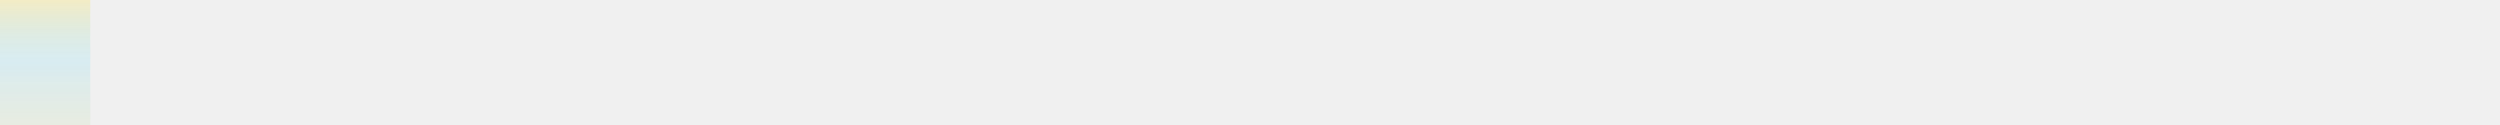
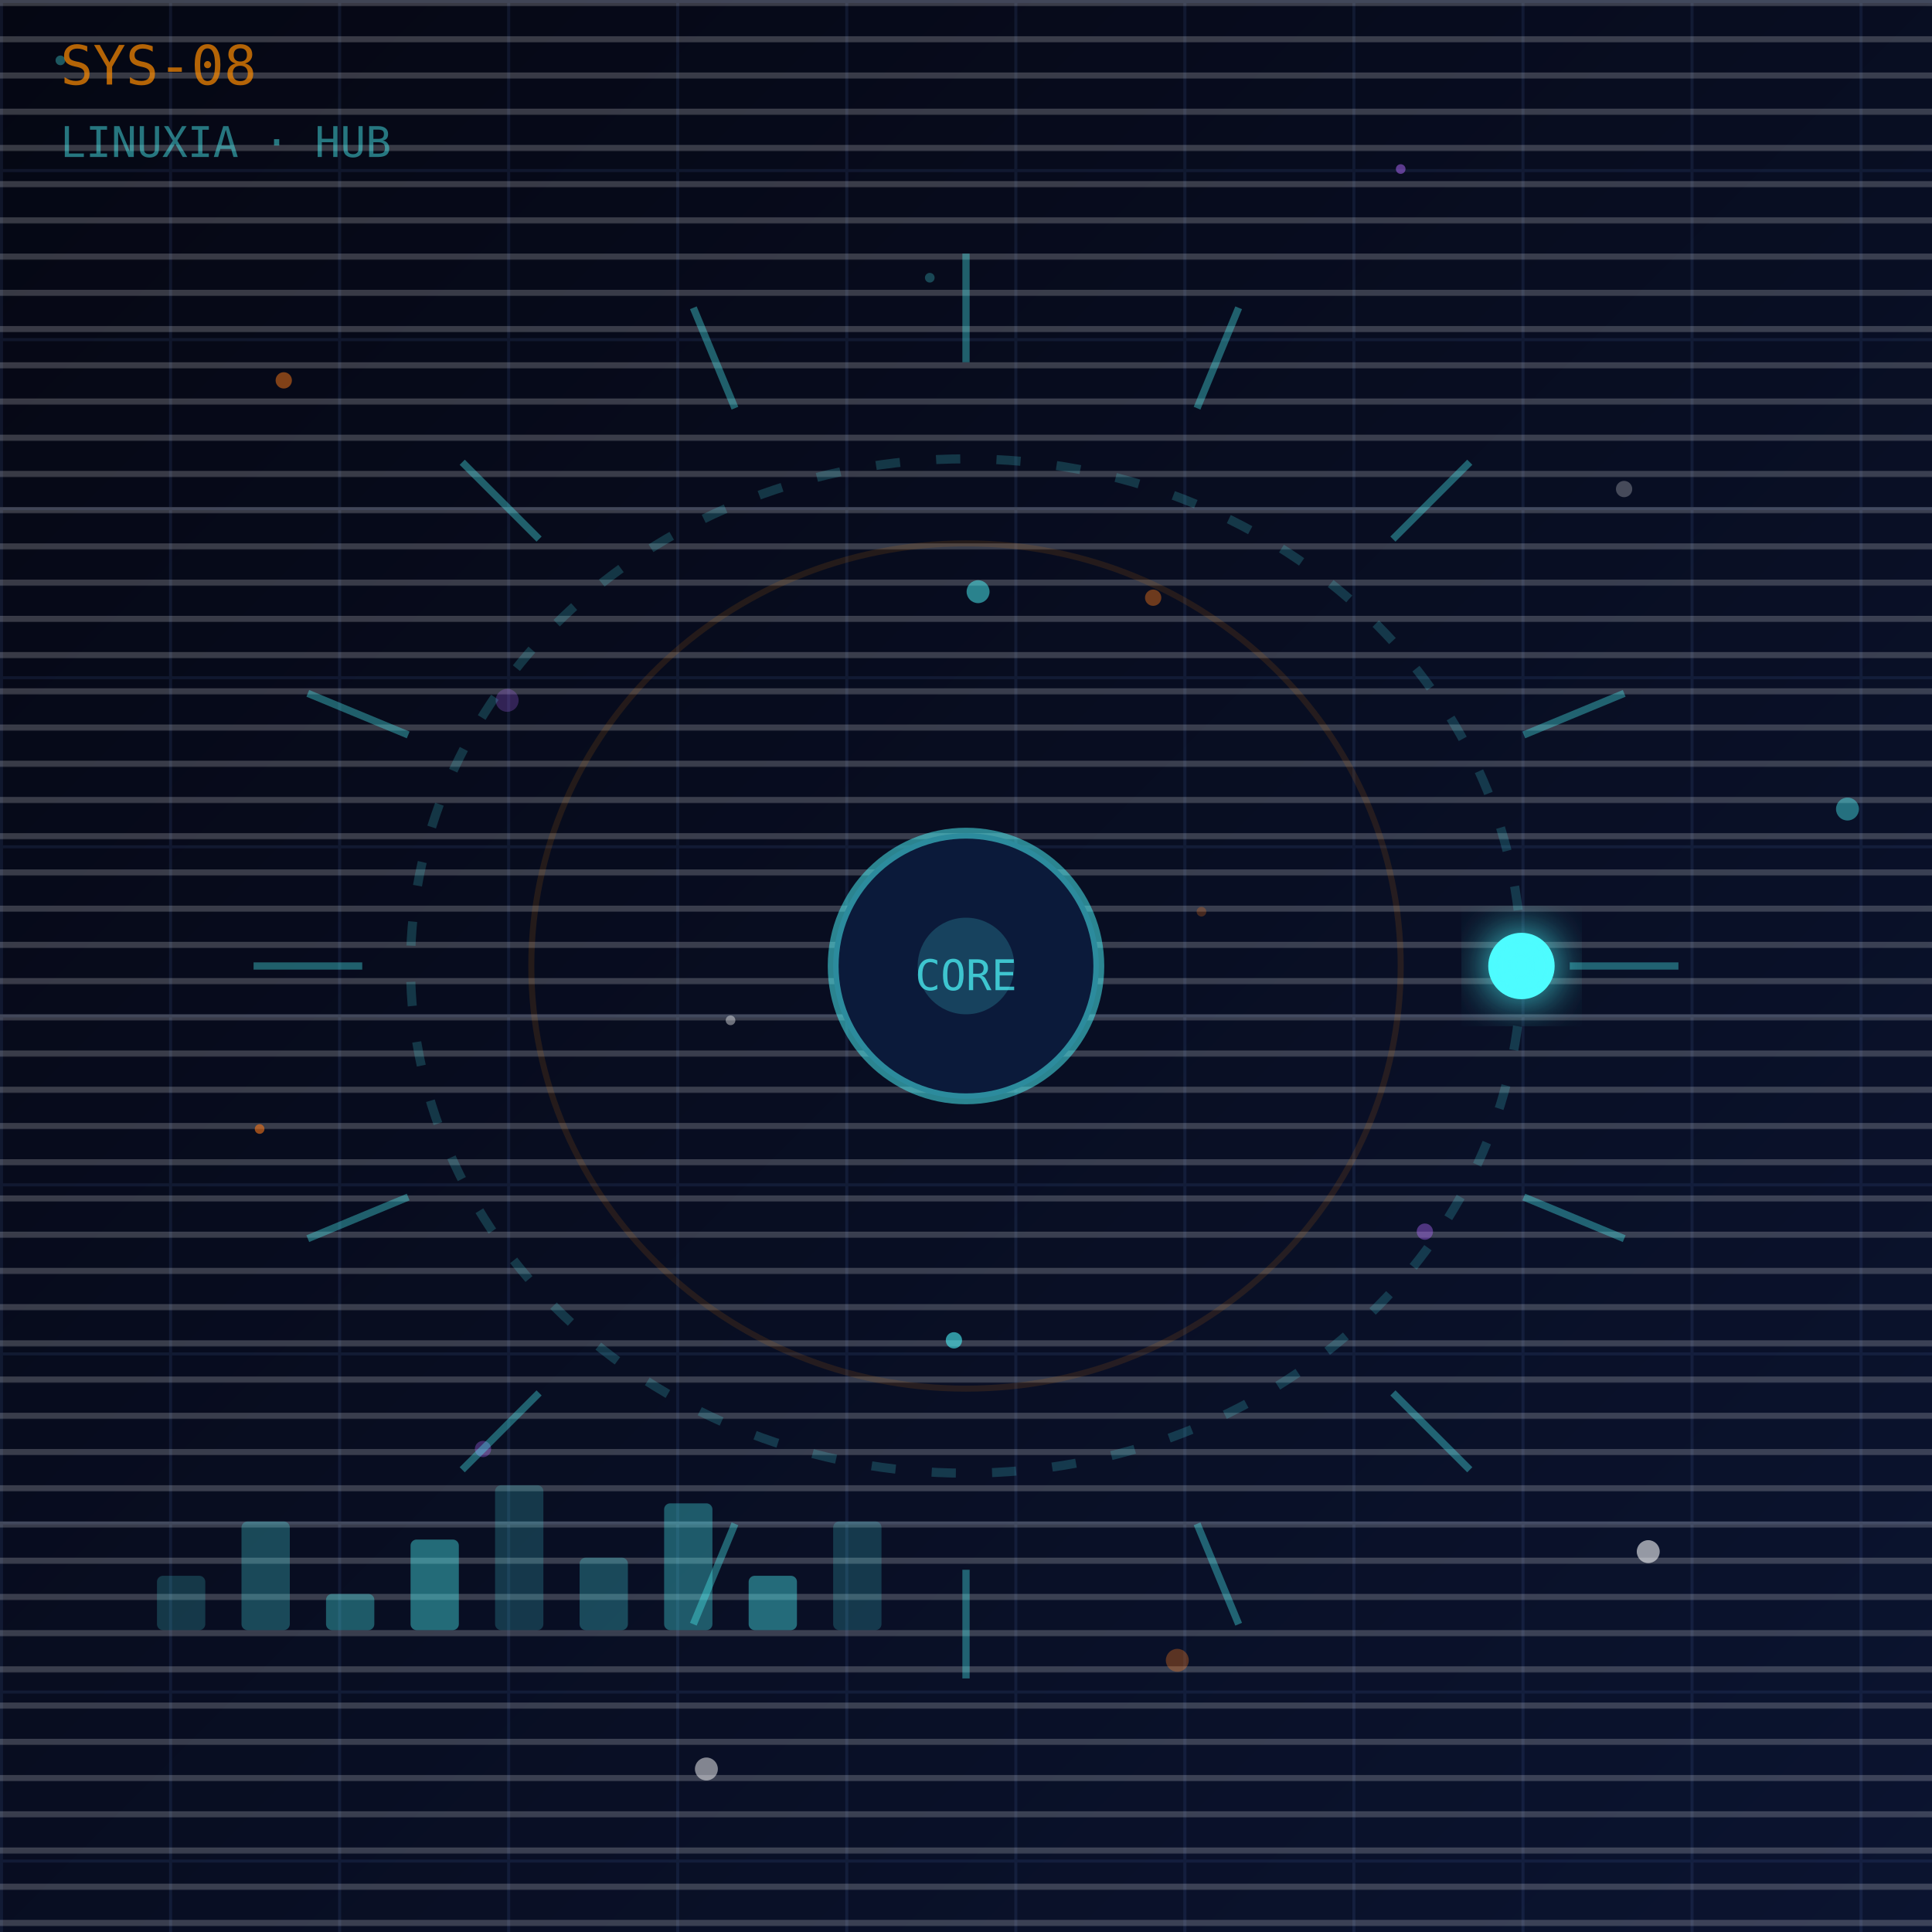
- <svg width="100%" height="72" viewBox="0 0 1440 72" preserveAspectRatio="none">
+ <svg xmlns="http://www.w3.org/2000/svg" width="320" height="320" viewBox="0 0 320 320">
  <defs>
-     <filter id="linuxiaTextShadow" x="-50%" y="-50%" width="200%" height="200%">
-       <feDropShadow dx="0" dy="2" stdDeviation="2.2" flood-color="#000000" flood-opacity="0.85" />
-       <feDropShadow dx="0" dy="0" stdDeviation="1.2" flood-color="#000000" flood-opacity="0.70" />
+     <linearGradient id="bg8" x1="0" y1="0" x2="1" y2="1">
+       <stop offset="0" stop-color="#050713" />
+       <stop offset="1" stop-color="#0b1430" />
+     </linearGradient>
+     <pattern id="grid8" patternUnits="userSpaceOnUse" width="28" height="28">
+       <path d="M28 0H0V28" fill="none" stroke="#7aa7ff" stroke-opacity="0.09" stroke-width="1" />
+     </pattern>
+     <pattern id="scan8" patternUnits="userSpaceOnUse" width="6" height="6">
+       <rect width="6" height="6" fill="none" />
+       <rect y="0" width="6" height="1" fill="#ffffff" opacity="0.200" />
+     </pattern>
+     <filter id="glow8" x="-40%" y="-40%" width="180%" height="180%">
+       <feGaussianBlur stdDeviation="3.8" result="b" />
+       <feComposite in="b" in2="SourceGraphic" operator="over" />
    </filter>
-     <style>
-     text, tspan {
-       paint-order: stroke fill;
-       stroke: #000;
-       stroke-width: 6px;
-       stroke-linejoin: round;
-       stroke-linecap: round;
-       filter: url(#linuxiaTextShadow);
-     }
-     text[font-size="10"], text[font-size="11"], text[font-size="12"], text[font-size="13"], text[font-size="14"], text[font-size="15"] {
-       stroke-width: 4.5px;
-     }
-     rect.label-bg, rect[id*="label"], rect[class*="label"] { opacity: 0 !important; }
-   </style>
  </defs>
-   <style>
- /* LinuxIA label contrast patch */
- text{
-   paint-order: stroke fill;
-   stroke: rgba(0,0,0,0.95);
-   stroke-width: 10;
-   stroke-linejoin: round;
-   stroke-linecap: round;
-   vector-effect: non-scaling-stroke;
- }
- </style>
-   <defs>
-     <linearGradient id="scanG" x1="0%" y1="0%" x2="0%" y2="100%">
-       <stop offset="0%" stop-color="#FFD700" stop-opacity="0.26" />
-       <stop offset="50%" stop-color="#00C8FF" stop-opacity="0.14" />
-       <stop offset="100%" stop-color="#73BA25" stop-opacity="0.10" />
-     </linearGradient>
-   </defs>
-   <rect width="52" height="72" fill="url(#scanG)" opacity="0.7">
-     <animate attributeName="x" from="-60" to="1440" dur="18s" repeatCount="indefinite" />
-   </rect>
+   <rect width="320" height="320" fill="url(#bg8)" />
+   <rect width="320" height="320" fill="url(#grid8)" />
+   <rect width="320" height="320" fill="url(#scan8)" />
+   <circle cx="162" cy="98" r="1.90" fill="#4efcff" opacity="0.49" />
+   <circle cx="199" cy="151" r="0.80" fill="#ff7a18" opacity="0.25" />
+   <circle cx="236" cy="204" r="1.35" fill="#b36bff" opacity="0.41" />
+   <circle cx="273" cy="257" r="1.90" fill="#ffffff" opacity="0.57" />
+   <circle cx="10" cy="10" r="0.80" fill="#4efcff" opacity="0.33" />
+   <circle cx="47" cy="63" r="1.35" fill="#ff7a18" opacity="0.49" />
+   <circle cx="84" cy="116" r="1.90" fill="#b36bff" opacity="0.25" />
+   <circle cx="121" cy="169" r="0.80" fill="#ffffff" opacity="0.41" />
+   <circle cx="158" cy="222" r="1.35" fill="#4efcff" opacity="0.57" />
+   <circle cx="195" cy="275" r="1.90" fill="#ff7a18" opacity="0.33" />
+   <circle cx="232" cy="28" r="0.80" fill="#b36bff" opacity="0.49" />
+   <circle cx="269" cy="81" r="1.35" fill="#ffffff" opacity="0.25" />
+   <circle cx="306" cy="134" r="1.90" fill="#4efcff" opacity="0.41" />
+   <circle cx="43" cy="187" r="0.80" fill="#ff7a18" opacity="0.57" />
+   <circle cx="80" cy="240" r="1.35" fill="#b36bff" opacity="0.33" />
+   <circle cx="117" cy="293" r="1.90" fill="#ffffff" opacity="0.49" />
+   <circle cx="154" cy="46" r="0.80" fill="#4efcff" opacity="0.25" />
+   <circle cx="191" cy="99" r="1.35" fill="#ff7a18" opacity="0.41" />
+   <ellipse cx="160.0" cy="160.0" rx="92" ry="84" fill="none" stroke="#4efcff" stroke-opacity="0.18" stroke-width="1.5" stroke-dasharray="4 6" />
+   <ellipse cx="160.0" cy="160.0" rx="72" ry="70" fill="none" stroke="#ff8c00" stroke-opacity="0.12" stroke-width="1" />
+   <line x1="260.00" y1="160.00" x2="278.00" y2="160.00" stroke="#4efcff" stroke-opacity="0.35" stroke-width="1.2" />
+   <line x1="252.39" y1="198.27" x2="269.02" y2="205.16" stroke="#4efcff" stroke-opacity="0.35" stroke-width="1.2" />
+   <line x1="230.71" y1="230.71" x2="243.44" y2="243.44" stroke="#4efcff" stroke-opacity="0.35" stroke-width="1.2" />
+   <line x1="198.27" y1="252.39" x2="205.16" y2="269.02" stroke="#4efcff" stroke-opacity="0.35" stroke-width="1.2" />
+   <line x1="160.00" y1="260.00" x2="160.00" y2="278.00" stroke="#4efcff" stroke-opacity="0.35" stroke-width="1.2" />
+   <line x1="121.73" y1="252.39" x2="114.84" y2="269.02" stroke="#4efcff" stroke-opacity="0.35" stroke-width="1.2" />
+   <line x1="89.29" y1="230.71" x2="76.56" y2="243.44" stroke="#4efcff" stroke-opacity="0.35" stroke-width="1.2" />
+   <line x1="67.61" y1="198.27" x2="50.98" y2="205.16" stroke="#4efcff" stroke-opacity="0.35" stroke-width="1.2" />
+   <line x1="60.00" y1="160.00" x2="42.00" y2="160.00" stroke="#4efcff" stroke-opacity="0.35" stroke-width="1.2" />
+   <line x1="67.61" y1="121.73" x2="50.98" y2="114.84" stroke="#4efcff" stroke-opacity="0.35" stroke-width="1.2" />
+   <line x1="89.29" y1="89.29" x2="76.56" y2="76.56" stroke="#4efcff" stroke-opacity="0.35" stroke-width="1.2" />
+   <line x1="121.73" y1="67.61" x2="114.84" y2="50.98" stroke="#4efcff" stroke-opacity="0.35" stroke-width="1.2" />
+   <line x1="160.00" y1="60.00" x2="160.00" y2="42.00" stroke="#4efcff" stroke-opacity="0.35" stroke-width="1.2" />
+   <line x1="198.27" y1="67.61" x2="205.16" y2="50.98" stroke="#4efcff" stroke-opacity="0.35" stroke-width="1.2" />
+   <line x1="230.71" y1="89.29" x2="243.44" y2="76.56" stroke="#4efcff" stroke-opacity="0.35" stroke-width="1.2" />
+   <line x1="252.39" y1="121.73" x2="269.02" y2="114.84" stroke="#4efcff" stroke-opacity="0.35" stroke-width="1.2" />
+   <circle cx="160.0" cy="160.0" r="22" fill="#0b1a3a" stroke="#4efcff" stroke-opacity="0.5" stroke-width="1.8" />
+   <circle cx="160.0" cy="160.0" r="8" fill="#4efcff" opacity="0.18" />
+   <text x="160.0" y="164.0" text-anchor="middle" font-family="monospace" font-size="7" fill="#4efcff" opacity="0.7">CORE</text>
+   <circle cx="252.00" cy="160.00" r="5.5" fill="#4efcff" filter="url(#glow8)">
+     <animateTransform attributeName="transform" type="rotate" from="0 160.0 160.0" to="360 160.0 160.0" dur="3.90s" repeatCount="indefinite" />
+   </circle>
+   <rect x="26" y="261" width="8" height="9" fill="#4efcff" opacity="0.18" rx="1" />
+   <rect x="40" y="252" width="8" height="18" fill="#4efcff" opacity="0.25" rx="1" />
+   <rect x="54" y="264" width="8" height="6" fill="#4efcff" opacity="0.32" rx="1" />
+   <rect x="68" y="255" width="8" height="15" fill="#4efcff" opacity="0.39" rx="1" />
+   <rect x="82" y="246" width="8" height="24" fill="#4efcff" opacity="0.18" rx="1" />
+   <rect x="96" y="258" width="8" height="12" fill="#4efcff" opacity="0.25" rx="1" />
+   <rect x="110" y="249" width="8" height="21" fill="#4efcff" opacity="0.32" rx="1" />
+   <rect x="124" y="261" width="8" height="9" fill="#4efcff" opacity="0.39" rx="1" />
+   <rect x="138" y="252" width="8" height="18" fill="#4efcff" opacity="0.18" rx="1" />
+   <text x="10" y="14" font-family="monospace" font-size="9" fill="#ff8c00" opacity="0.7">SYS-08</text>
+   <text x="10" y="26" font-family="monospace" font-size="7" fill="#4efcff" opacity="0.45">LINUXIA · HUB</text>
</svg>
